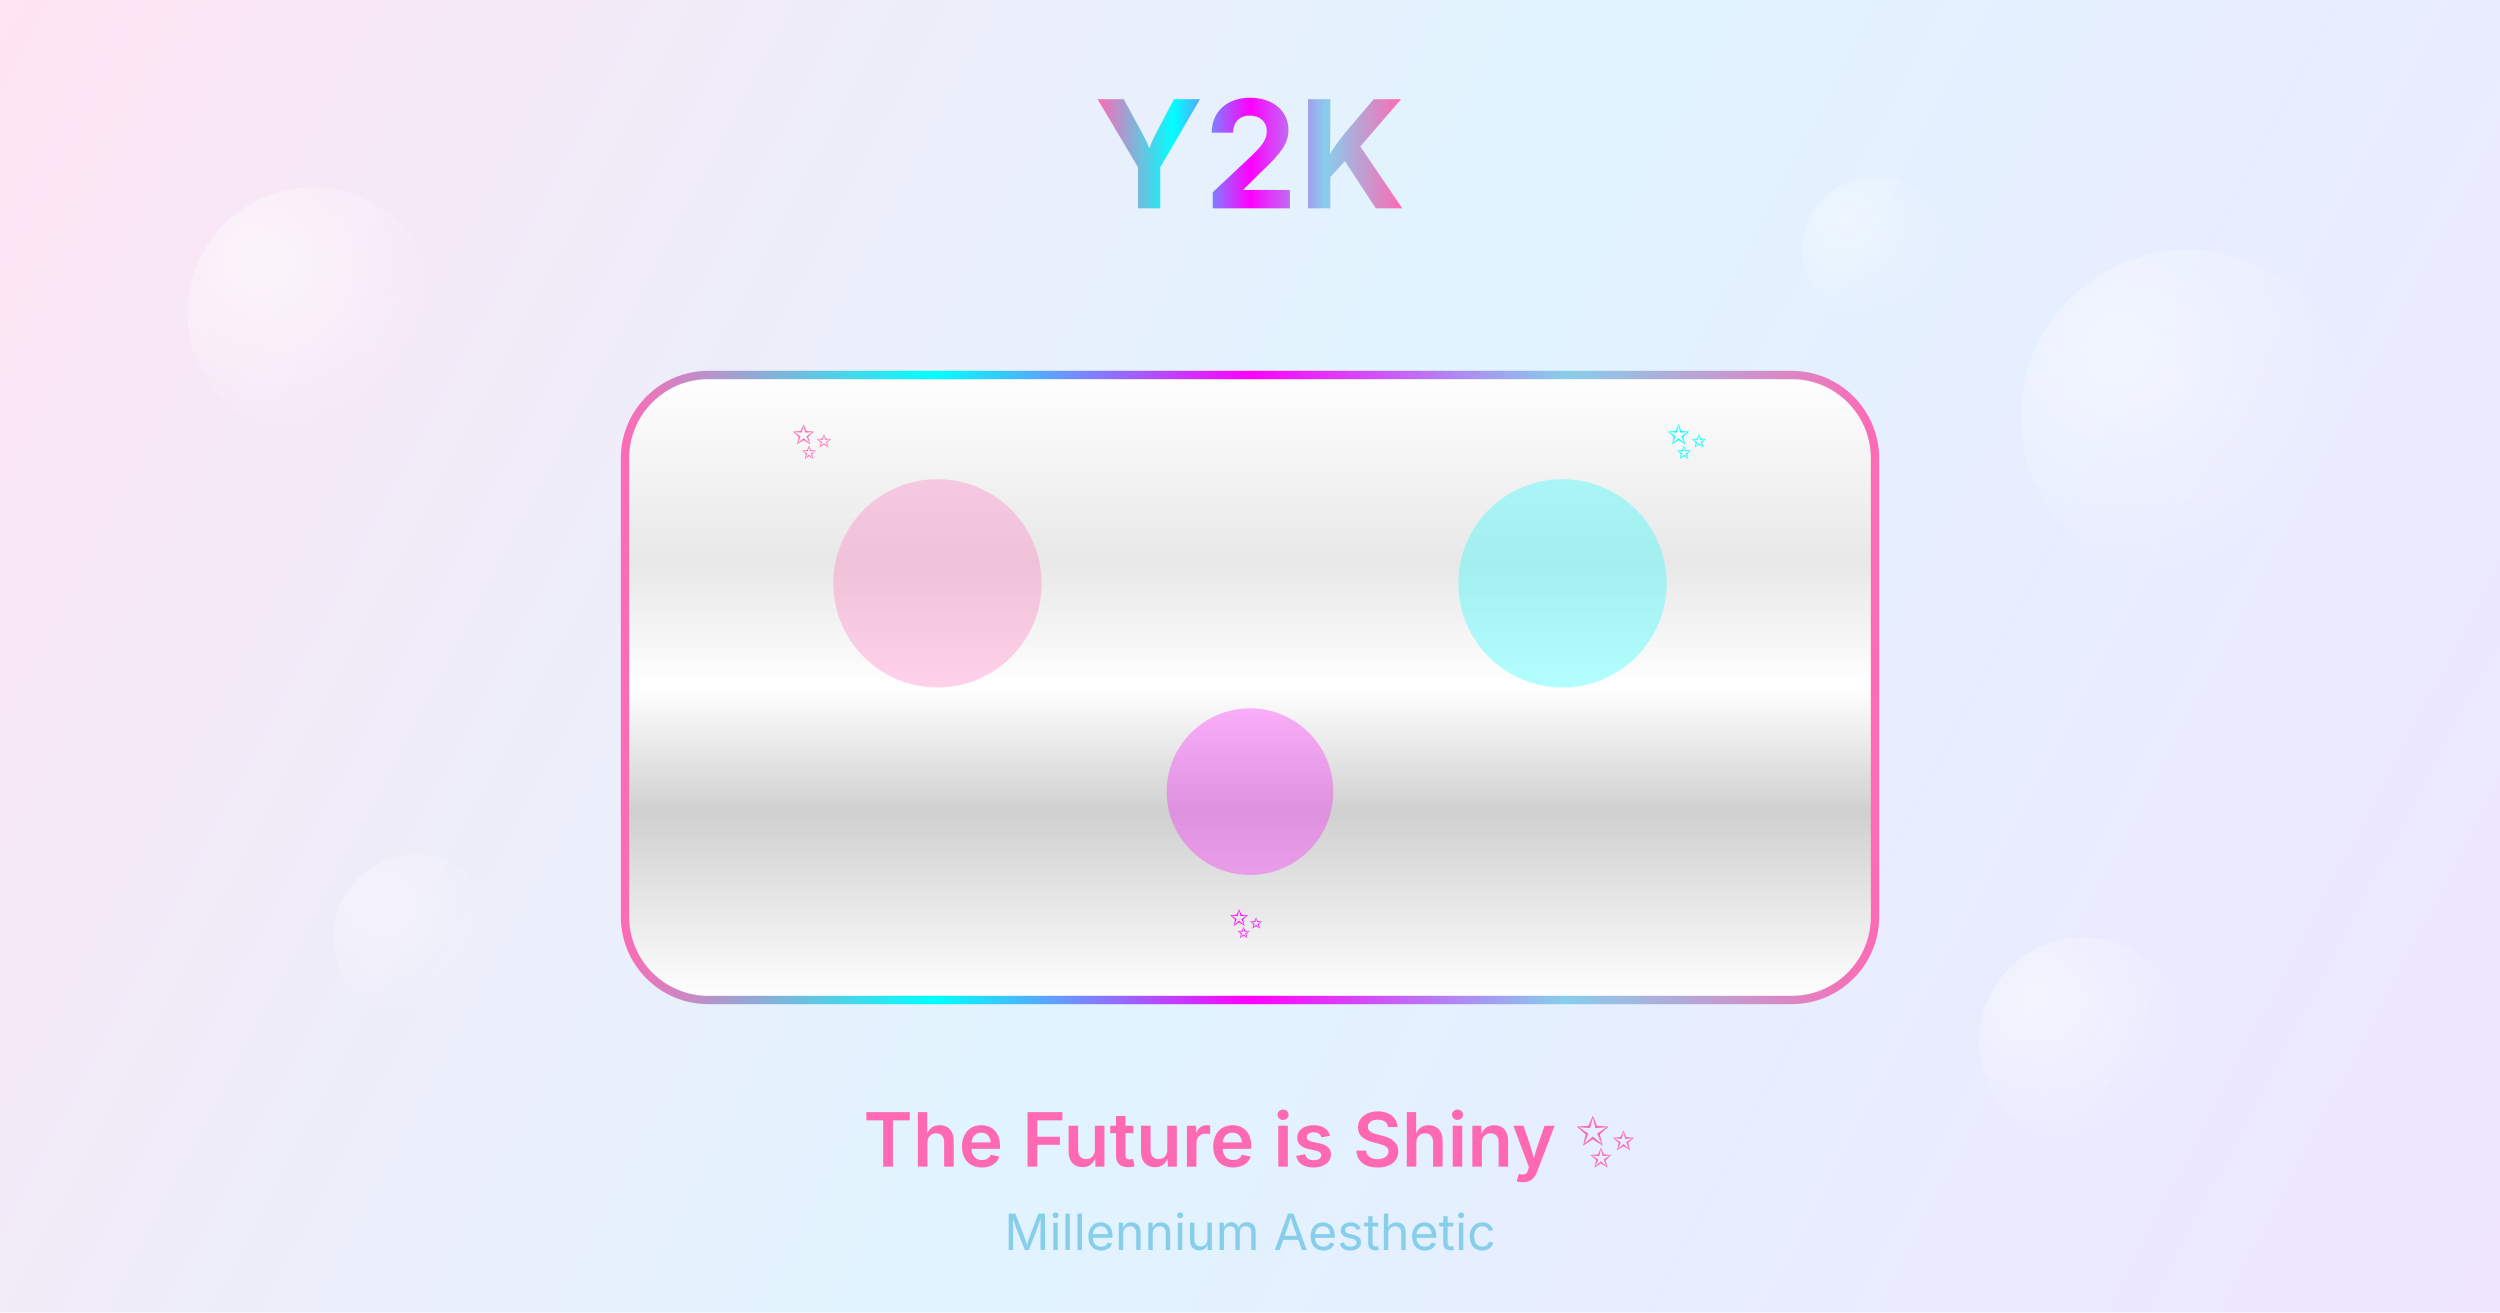
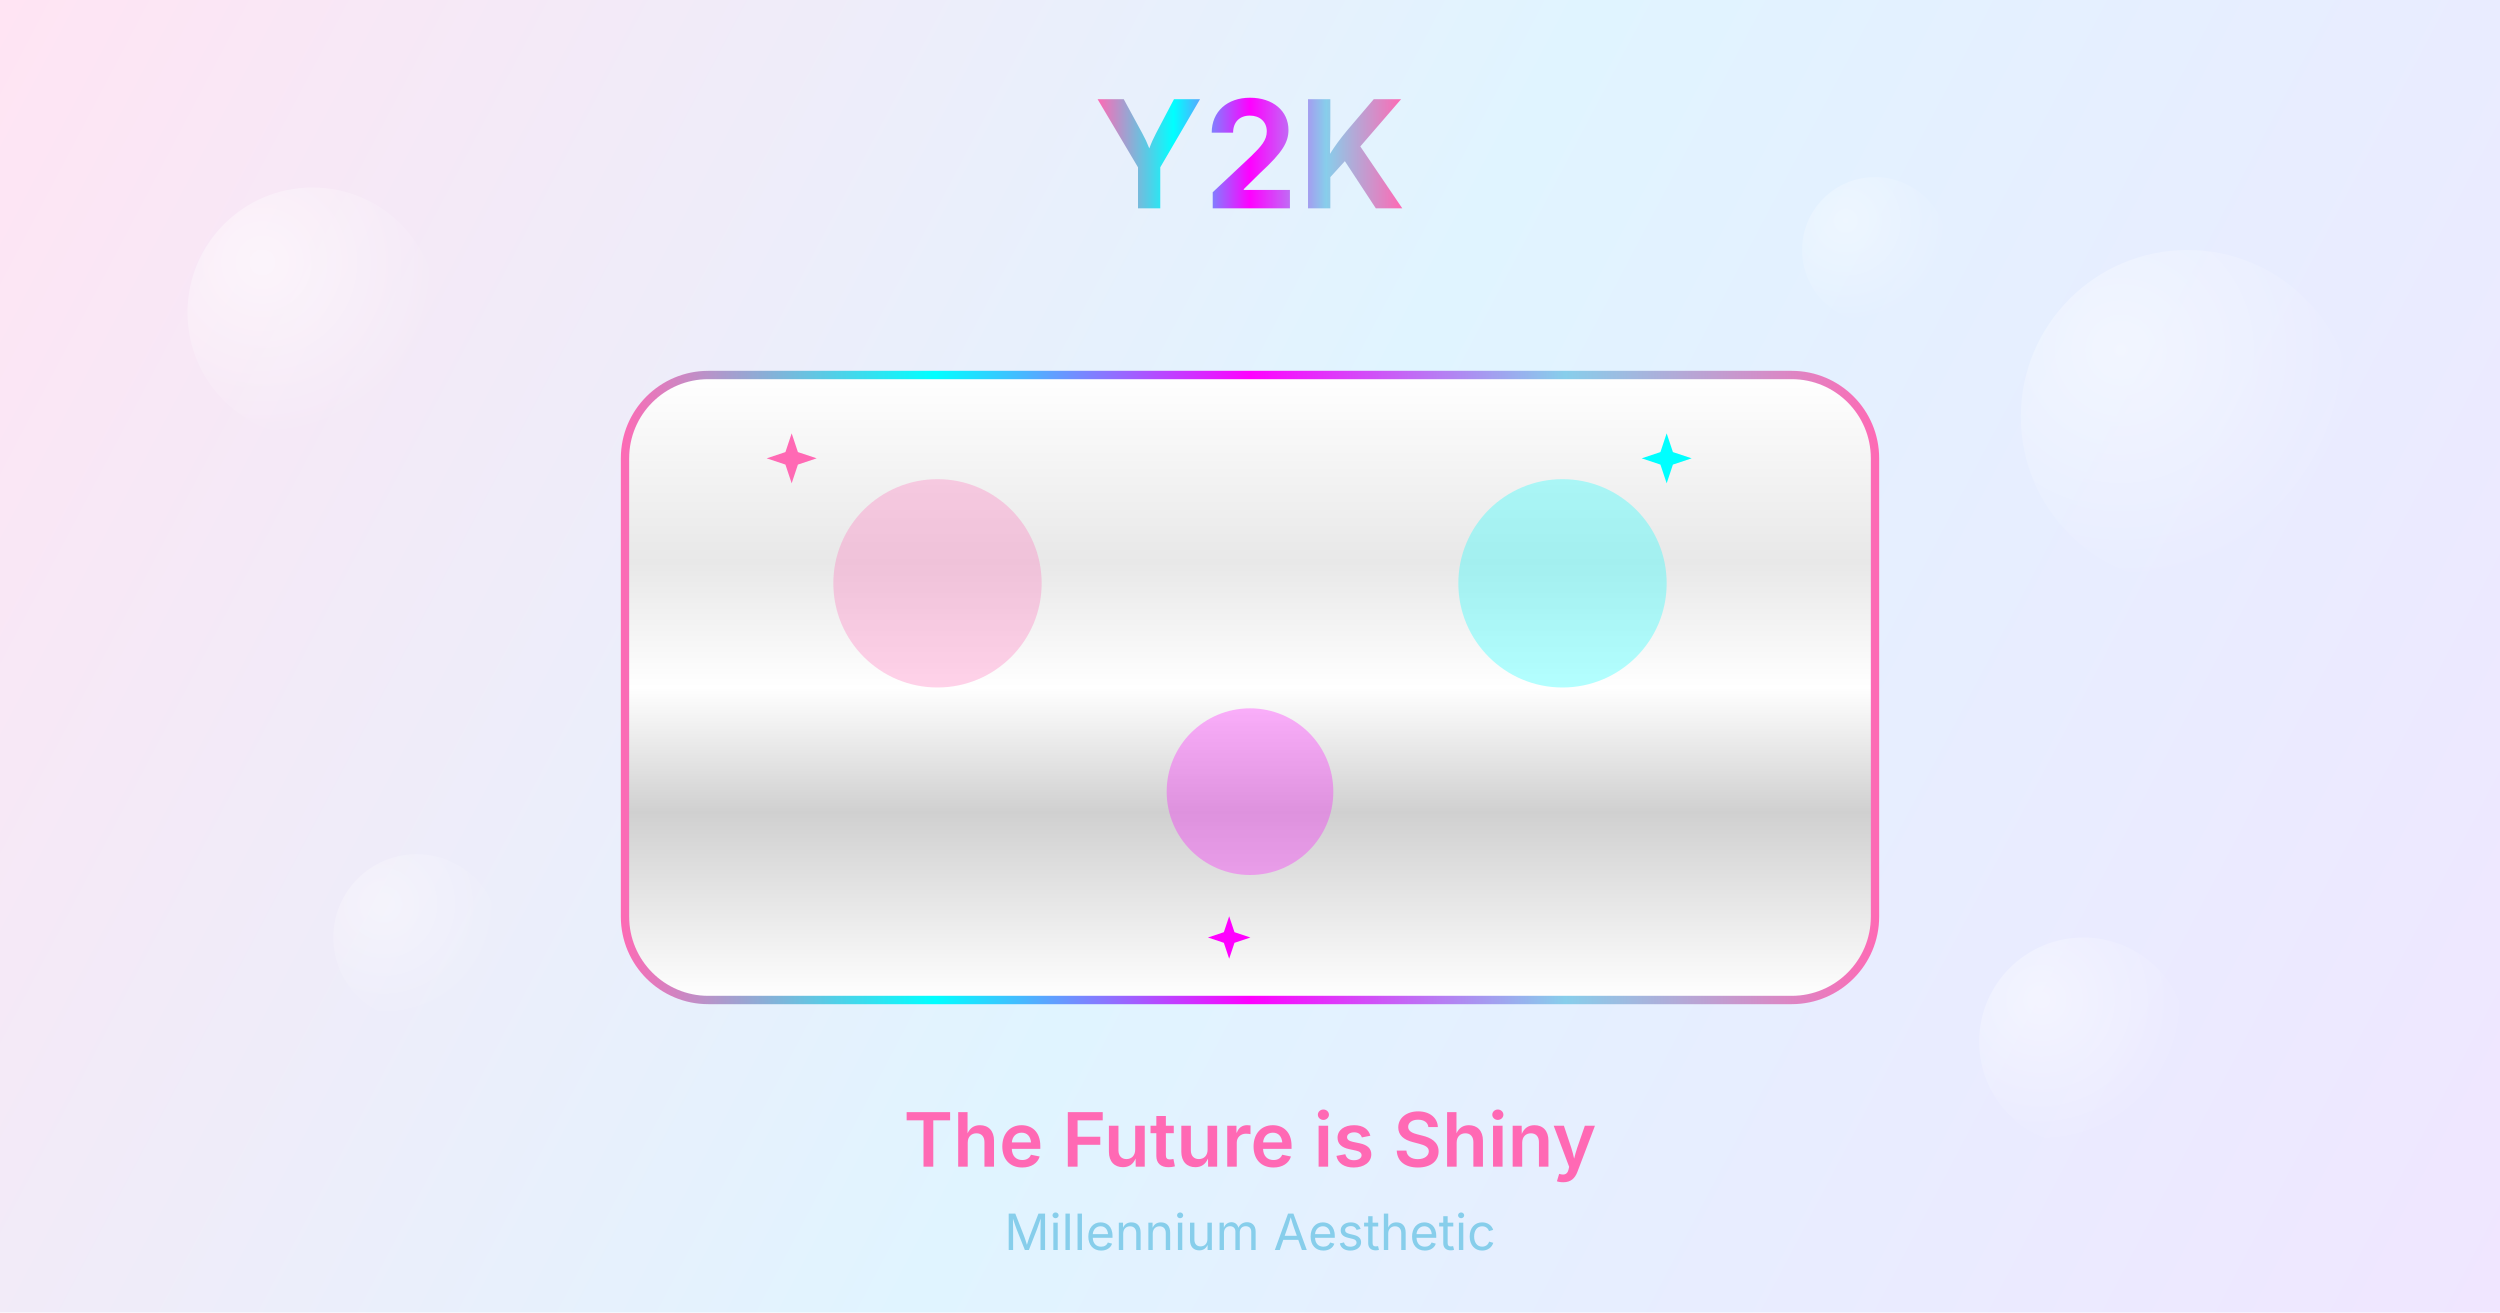
<svg xmlns="http://www.w3.org/2000/svg" width="1200" height="630" viewBox="0 0 1200 630" fill="none">
  <defs>
    <linearGradient id="y2kBg" x1="0" y1="0" x2="1200" y2="630" gradientUnits="userSpaceOnUse">
      <stop offset="0%" stop-color="#ffe4f3" />
      <stop offset="50%" stop-color="#e0f4ff" />
      <stop offset="100%" stop-color="#f0e6ff" />
    </linearGradient>
    <linearGradient id="metallic" x1="0" y1="0" x2="0" y2="1" gradientUnits="objectBoundingBox">
      <stop offset="0%" stop-color="#ffffff" />
      <stop offset="30%" stop-color="#e8e8e8" />
      <stop offset="50%" stop-color="#ffffff" />
      <stop offset="70%" stop-color="#d0d0d0" />
      <stop offset="100%" stop-color="#ffffff" />
    </linearGradient>
    <linearGradient id="rainbow" x1="0" y1="0" x2="1" y2="0" gradientUnits="objectBoundingBox">
      <stop offset="0%" stop-color="#ff69b4" />
      <stop offset="25%" stop-color="#00ffff" />
      <stop offset="50%" stop-color="#ff00ff" />
      <stop offset="75%" stop-color="#87ceeb" />
      <stop offset="100%" stop-color="#ff69b4" />
    </linearGradient>
    <radialGradient id="bubble" cx="30%" cy="30%" r="70%">
      <stop offset="0%" stop-color="#ffffff" stop-opacity="0.9" />
      <stop offset="100%" stop-color="#ffffff" stop-opacity="0" />
    </radialGradient>
  </defs>
  <rect width="1200" height="630" fill="url(#y2kBg)" />
  <circle cx="150" cy="150" r="60" fill="url(#bubble)" opacity="0.6" />
  <circle cx="1050" cy="200" r="80" fill="url(#bubble)" opacity="0.5" />
  <circle cx="200" cy="450" r="40" fill="url(#bubble)" opacity="0.4" />
  <circle cx="1000" cy="500" r="50" fill="url(#bubble)" opacity="0.5" />
  <circle cx="900" cy="120" r="35" fill="url(#bubble)" opacity="0.4" />
  <rect x="300" y="180" width="600" height="300" rx="40" fill="url(#metallic)" stroke="url(#rainbow)" stroke-width="4" />
  <circle cx="450" cy="280" r="50" fill="#ff69b4" opacity="0.3" />
  <circle cx="750" cy="280" r="50" fill="#00ffff" opacity="0.3" />
  <circle cx="600" cy="380" r="40" fill="#ff00ff" opacity="0.3" />
-   <text x="380" y="220" font-size="24" fill="#ff69b4">✨</text>
-   <text x="800" y="220" font-size="24" fill="#00ffff">✨</text>
-   <text x="590" y="450" font-size="20" fill="#ff00ff">✨</text>
+   <g transform="translate(380 220)">
+     <path d="M0 -12 L3 -3 L12 0 L3 3 L0 12 L-3 3 L-12 0 L-3 -3Z" fill="#ff69b4" />
+   </g>
+   <g transform="translate(800 220)">
+     <path d="M0 -12 L3 -3 L12 0 L3 3 L0 12 L-3 3 L-12 0 L-3 -3Z" fill="#00ffff" />
+   </g>
+   <g transform="translate(590 450) scale(0.85)">
+     <path d="M0 -12 L3 -3 L12 0 L3 3 L0 12 L-3 3 L-12 0 L-3 -3Z" fill="#ff00ff" />
+   </g>
  <text x="600" y="100" font-family="system-ui, -apple-system, sans-serif" font-size="72" font-weight="700" fill="url(#rainbow)" text-anchor="middle">Y2K</text>
-   <text x="600" y="560" font-family="system-ui, -apple-system, sans-serif" font-size="36" font-weight="600" fill="#ff69b4" text-anchor="middle">The Future is Shiny ✨</text>
+   <text x="600" y="560" font-family="system-ui, -apple-system, sans-serif" font-size="36" font-weight="600" fill="#ff69b4" text-anchor="middle">The Future is Shiny</text>
  <text x="600" y="600" font-family="system-ui, -apple-system, sans-serif" font-size="24" fill="#87ceeb" text-anchor="middle">Millennium Aesthetic</text>
</svg>
